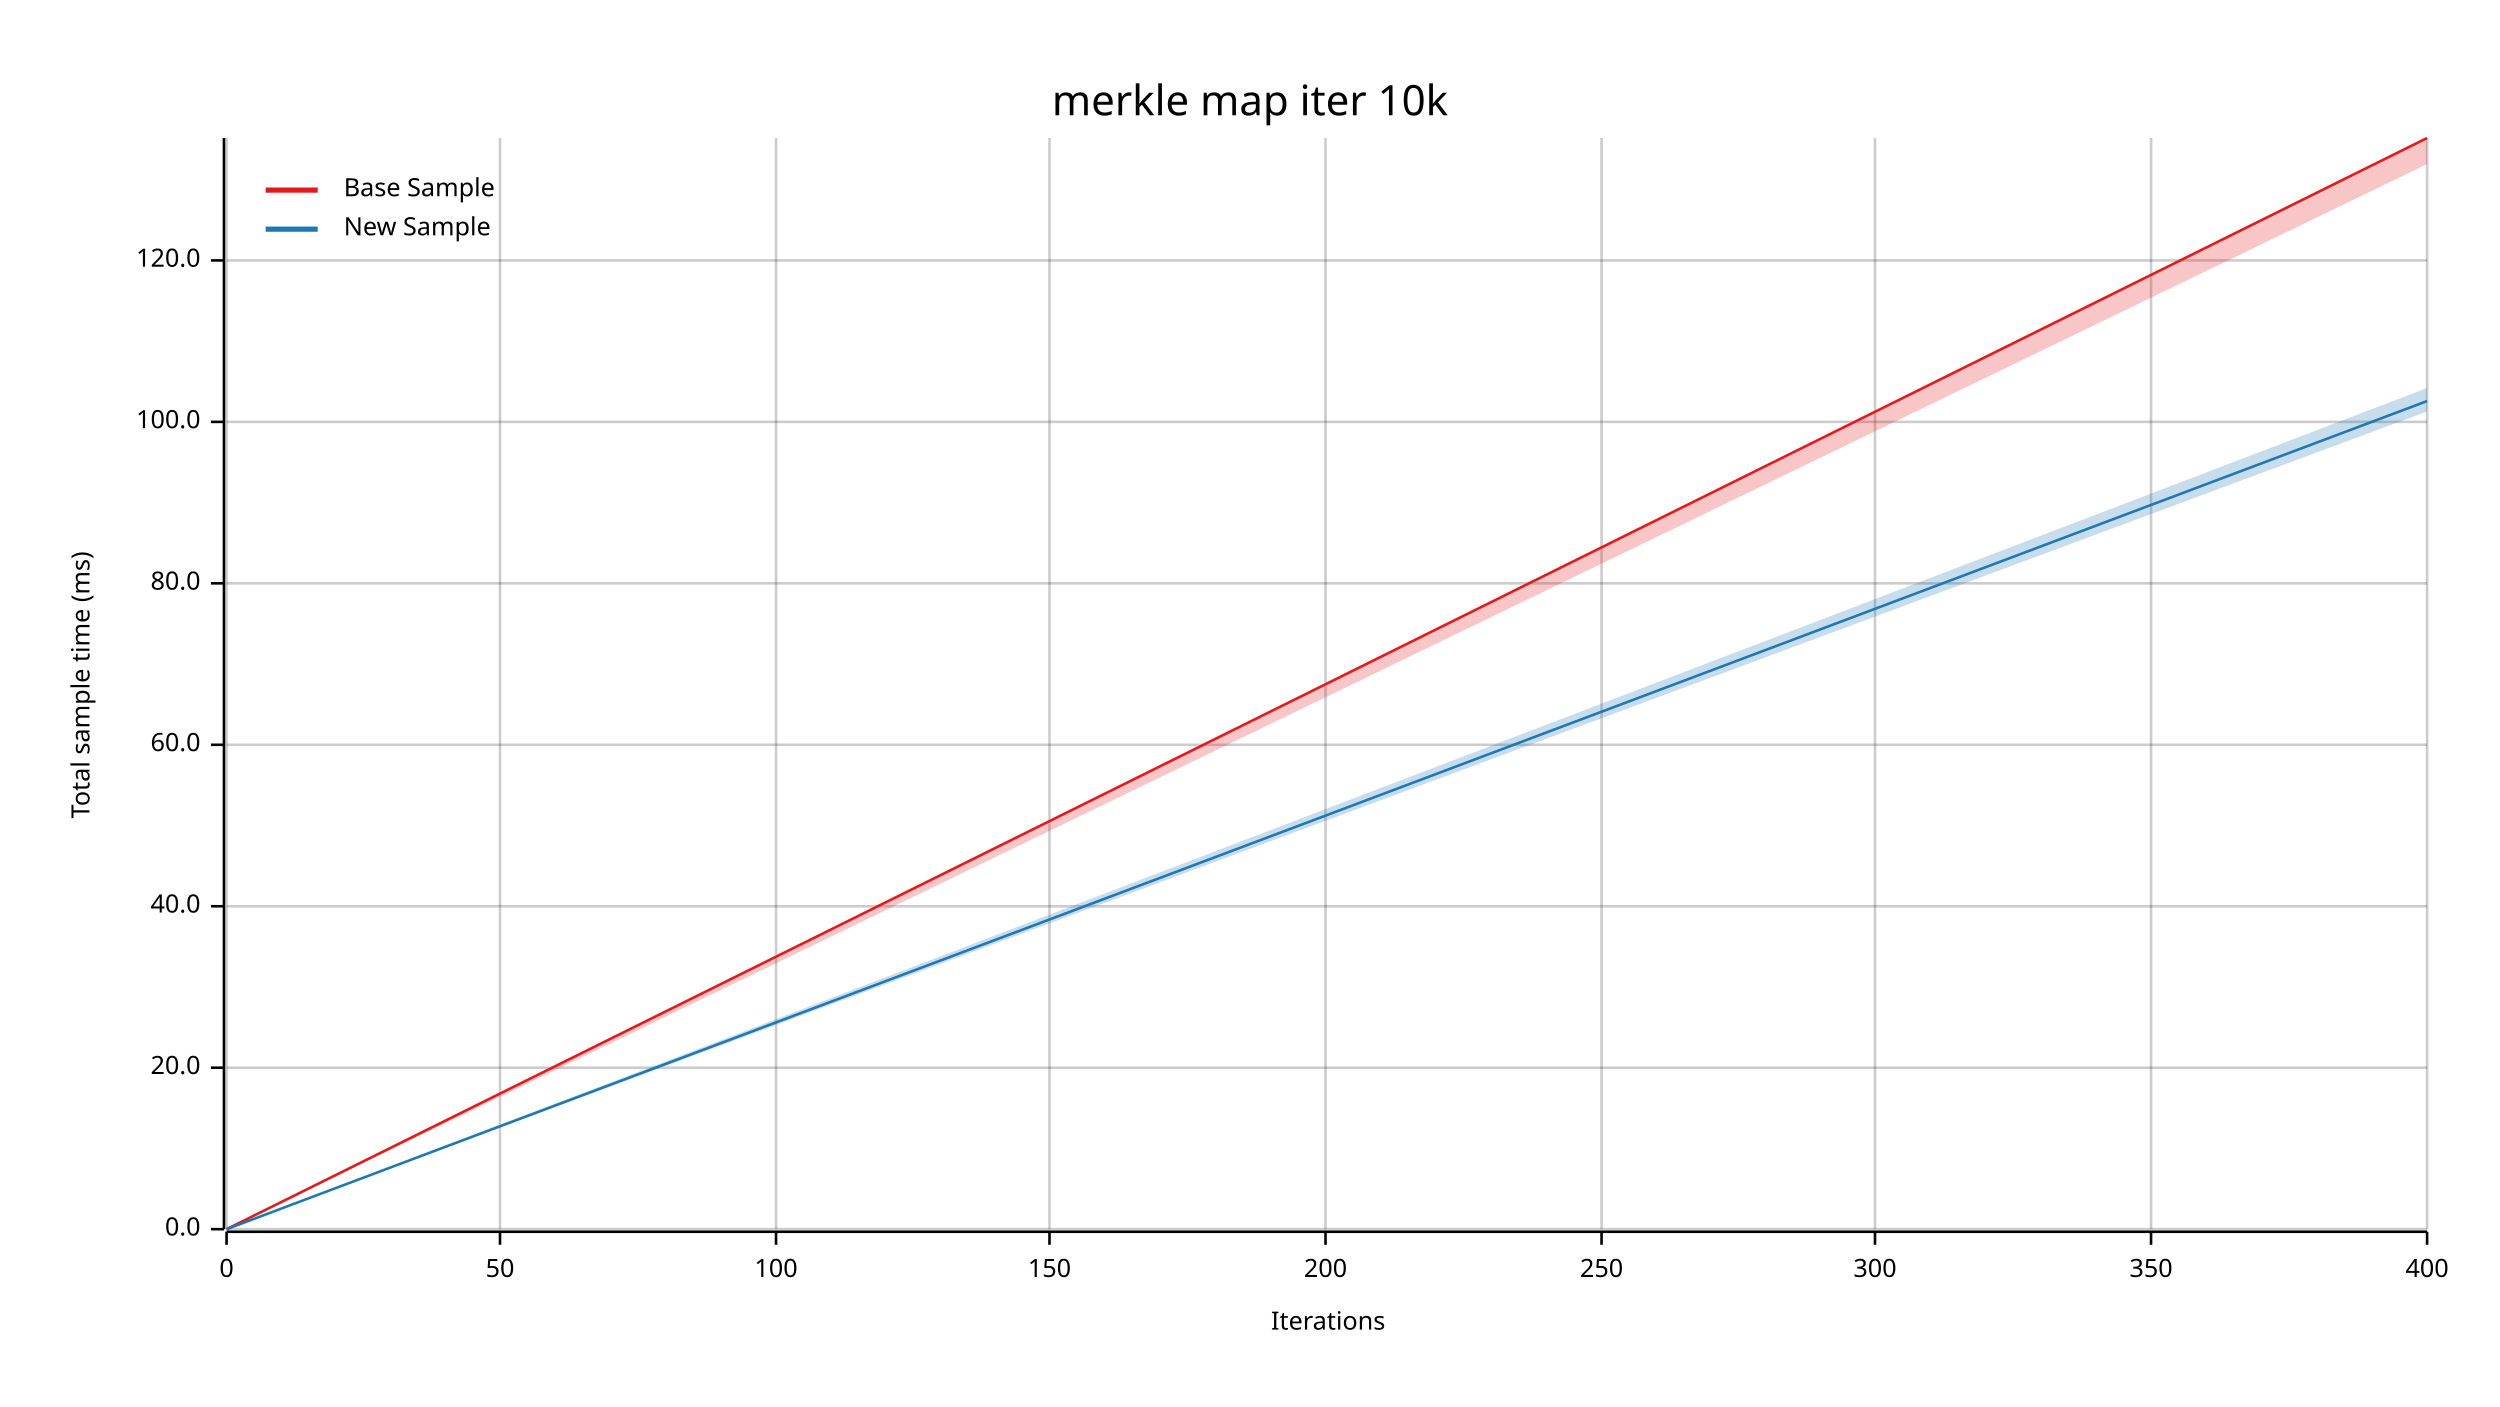
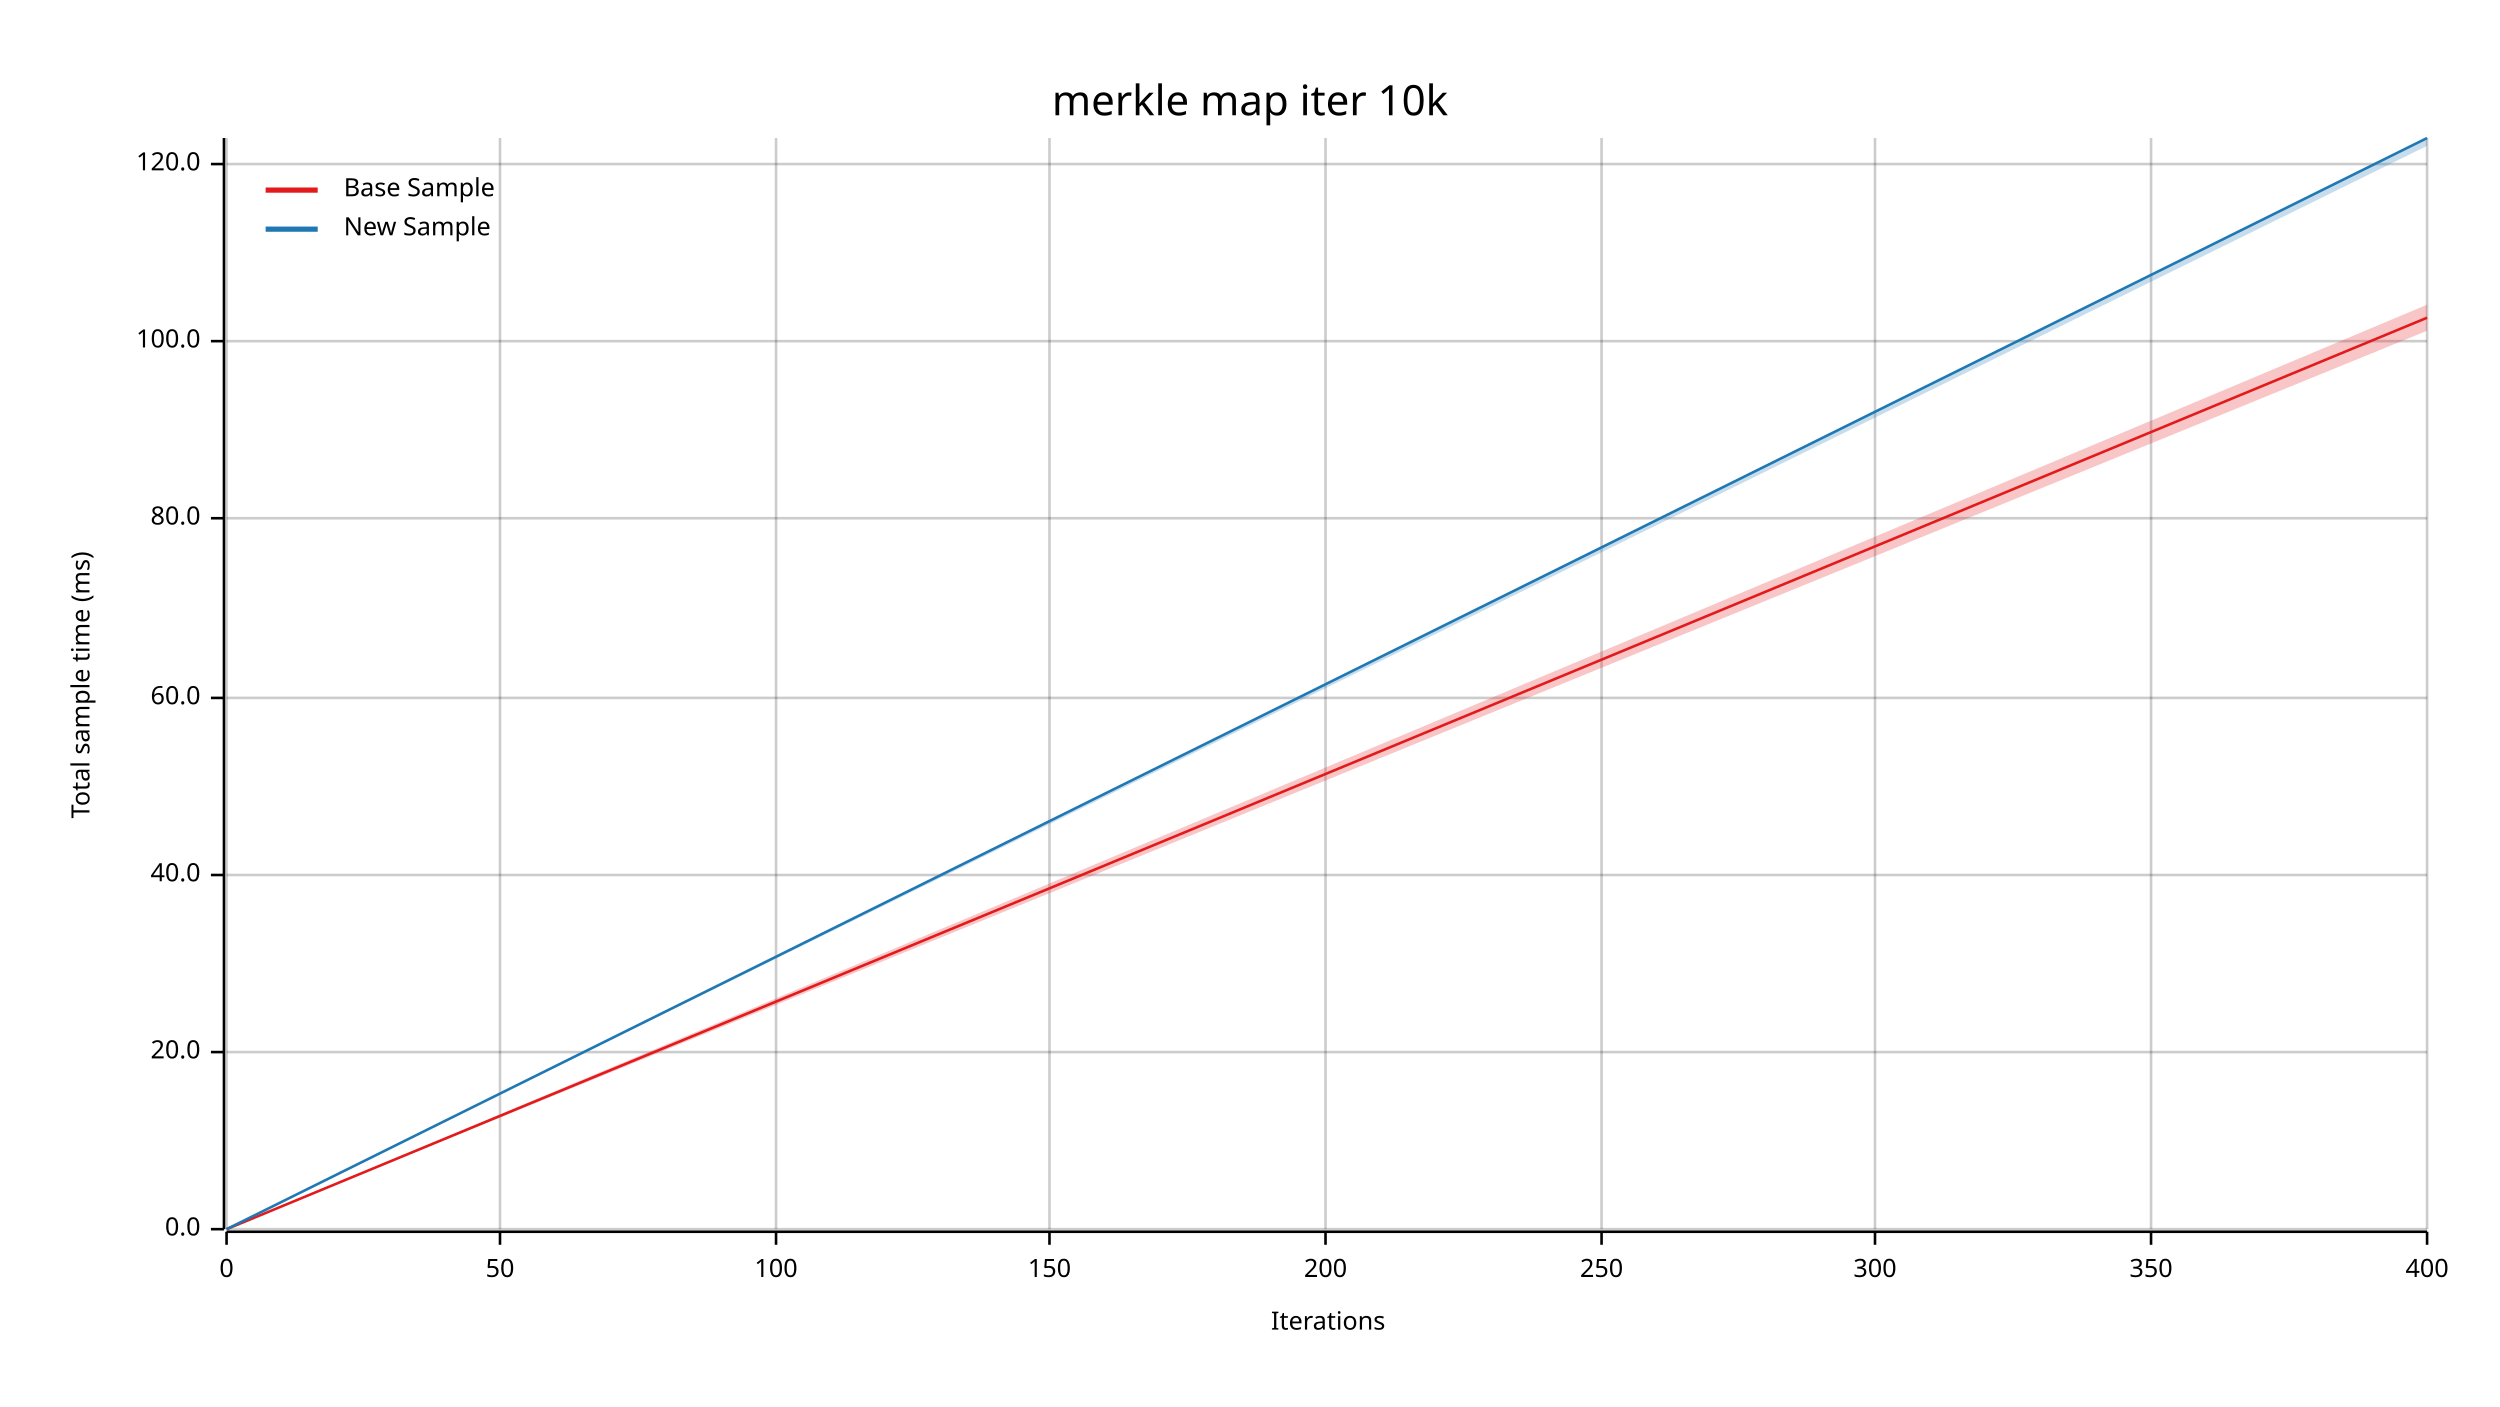
<svg xmlns="http://www.w3.org/2000/svg" width="960" height="540" viewBox="0 0 960 540">
  <text x="480" y="32" dy="0.76em" text-anchor="middle" font-family="sans-serif" font-size="16.129" opacity="1" fill="#000000">
merkle map iter 10k
</text>
  <text x="27" y="263" dy="0.76em" text-anchor="middle" font-family="sans-serif" font-size="9.677" opacity="1" fill="#000000" transform="rotate(270, 27, 263)">
Total sample time (ms)
</text>
  <text x="510" y="513" dy="-0.5ex" text-anchor="middle" font-family="sans-serif" font-size="9.677" opacity="1" fill="#000000">
Iterations
</text>
  <line opacity="0.2" stroke="#000000" stroke-width="1" x1="87" y1="472" x2="87" y2="53" />
  <line opacity="0.2" stroke="#000000" stroke-width="1" x1="192" y1="472" x2="192" y2="53" />
  <line opacity="0.2" stroke="#000000" stroke-width="1" x1="298" y1="472" x2="298" y2="53" />
  <line opacity="0.2" stroke="#000000" stroke-width="1" x1="403" y1="472" x2="403" y2="53" />
  <line opacity="0.2" stroke="#000000" stroke-width="1" x1="509" y1="472" x2="509" y2="53" />
  <line opacity="0.2" stroke="#000000" stroke-width="1" x1="615" y1="472" x2="615" y2="53" />
  <line opacity="0.2" stroke="#000000" stroke-width="1" x1="720" y1="472" x2="720" y2="53" />
  <line opacity="0.2" stroke="#000000" stroke-width="1" x1="826" y1="472" x2="826" y2="53" />
  <line opacity="0.2" stroke="#000000" stroke-width="1" x1="932" y1="472" x2="932" y2="53" />
  <line opacity="0.2" stroke="#000000" stroke-width="1" x1="87" y1="472" x2="932" y2="472" />
-   <line opacity="0.2" stroke="#000000" stroke-width="1" x1="87" y1="410" x2="932" y2="410" />
-   <line opacity="0.2" stroke="#000000" stroke-width="1" x1="87" y1="348" x2="932" y2="348" />
-   <line opacity="0.2" stroke="#000000" stroke-width="1" x1="87" y1="286" x2="932" y2="286" />
-   <line opacity="0.2" stroke="#000000" stroke-width="1" x1="87" y1="224" x2="932" y2="224" />
-   <line opacity="0.2" stroke="#000000" stroke-width="1" x1="87" y1="162" x2="932" y2="162" />
-   <line opacity="0.2" stroke="#000000" stroke-width="1" x1="87" y1="100" x2="932" y2="100" />
+   <line opacity="0.2" stroke="#000000" stroke-width="1" x1="87" y1="404" x2="932" y2="404" />
+   <line opacity="0.2" stroke="#000000" stroke-width="1" x1="87" y1="336" x2="932" y2="336" />
+   <line opacity="0.2" stroke="#000000" stroke-width="1" x1="87" y1="268" x2="932" y2="268" />
+   <line opacity="0.2" stroke="#000000" stroke-width="1" x1="87" y1="199" x2="932" y2="199" />
+   <line opacity="0.2" stroke="#000000" stroke-width="1" x1="87" y1="131" x2="932" y2="131" />
+   <line opacity="0.2" stroke="#000000" stroke-width="1" x1="87" y1="63" x2="932" y2="63" />
  <polyline fill="none" opacity="1" stroke="#000000" stroke-width="1" points="86,53 86,472 " />
  <text x="77" y="472" dy="0.5ex" text-anchor="end" font-family="sans-serif" font-size="9.677" opacity="1" fill="#000000">
0.0
</text>
  <polyline fill="none" opacity="1" stroke="#000000" stroke-width="1" points="81,472 86,472 " />
-   <text x="77" y="410" dy="0.5ex" text-anchor="end" font-family="sans-serif" font-size="9.677" opacity="1" fill="#000000">
+   <text x="77" y="404" dy="0.5ex" text-anchor="end" font-family="sans-serif" font-size="9.677" opacity="1" fill="#000000">
20.0
</text>
-   <polyline fill="none" opacity="1" stroke="#000000" stroke-width="1" points="81,410 86,410 " />
-   <text x="77" y="348" dy="0.5ex" text-anchor="end" font-family="sans-serif" font-size="9.677" opacity="1" fill="#000000">
+   <polyline fill="none" opacity="1" stroke="#000000" stroke-width="1" points="81,404 86,404 " />
+   <text x="77" y="336" dy="0.5ex" text-anchor="end" font-family="sans-serif" font-size="9.677" opacity="1" fill="#000000">
40.0
</text>
-   <polyline fill="none" opacity="1" stroke="#000000" stroke-width="1" points="81,348 86,348 " />
-   <text x="77" y="286" dy="0.5ex" text-anchor="end" font-family="sans-serif" font-size="9.677" opacity="1" fill="#000000">
+   <polyline fill="none" opacity="1" stroke="#000000" stroke-width="1" points="81,336 86,336 " />
+   <text x="77" y="268" dy="0.5ex" text-anchor="end" font-family="sans-serif" font-size="9.677" opacity="1" fill="#000000">
60.0
</text>
-   <polyline fill="none" opacity="1" stroke="#000000" stroke-width="1" points="81,286 86,286 " />
-   <text x="77" y="224" dy="0.5ex" text-anchor="end" font-family="sans-serif" font-size="9.677" opacity="1" fill="#000000">
+   <polyline fill="none" opacity="1" stroke="#000000" stroke-width="1" points="81,268 86,268 " />
+   <text x="77" y="199" dy="0.5ex" text-anchor="end" font-family="sans-serif" font-size="9.677" opacity="1" fill="#000000">
80.0
</text>
-   <polyline fill="none" opacity="1" stroke="#000000" stroke-width="1" points="81,224 86,224 " />
-   <text x="77" y="162" dy="0.5ex" text-anchor="end" font-family="sans-serif" font-size="9.677" opacity="1" fill="#000000">
+   <polyline fill="none" opacity="1" stroke="#000000" stroke-width="1" points="81,199 86,199 " />
+   <text x="77" y="131" dy="0.5ex" text-anchor="end" font-family="sans-serif" font-size="9.677" opacity="1" fill="#000000">
100.0
</text>
-   <polyline fill="none" opacity="1" stroke="#000000" stroke-width="1" points="81,162 86,162 " />
-   <text x="77" y="100" dy="0.5ex" text-anchor="end" font-family="sans-serif" font-size="9.677" opacity="1" fill="#000000">
+   <polyline fill="none" opacity="1" stroke="#000000" stroke-width="1" points="81,131 86,131 " />
+   <text x="77" y="63" dy="0.5ex" text-anchor="end" font-family="sans-serif" font-size="9.677" opacity="1" fill="#000000">
120.0
</text>
-   <polyline fill="none" opacity="1" stroke="#000000" stroke-width="1" points="81,100 86,100 " />
+   <polyline fill="none" opacity="1" stroke="#000000" stroke-width="1" points="81,63 86,63 " />
  <polyline fill="none" opacity="1" stroke="#000000" stroke-width="1" points="87,473 932,473 " />
  <text x="87" y="483" dy="0.76em" text-anchor="middle" font-family="sans-serif" font-size="9.677" opacity="1" fill="#000000">
0
</text>
  <polyline fill="none" opacity="1" stroke="#000000" stroke-width="1" points="87,473 87,478 " />
  <text x="192" y="483" dy="0.76em" text-anchor="middle" font-family="sans-serif" font-size="9.677" opacity="1" fill="#000000">
50
</text>
  <polyline fill="none" opacity="1" stroke="#000000" stroke-width="1" points="192,473 192,478 " />
  <text x="298" y="483" dy="0.76em" text-anchor="middle" font-family="sans-serif" font-size="9.677" opacity="1" fill="#000000">
100
</text>
  <polyline fill="none" opacity="1" stroke="#000000" stroke-width="1" points="298,473 298,478 " />
  <text x="403" y="483" dy="0.76em" text-anchor="middle" font-family="sans-serif" font-size="9.677" opacity="1" fill="#000000">
150
</text>
  <polyline fill="none" opacity="1" stroke="#000000" stroke-width="1" points="403,473 403,478 " />
  <text x="509" y="483" dy="0.76em" text-anchor="middle" font-family="sans-serif" font-size="9.677" opacity="1" fill="#000000">
200
</text>
  <polyline fill="none" opacity="1" stroke="#000000" stroke-width="1" points="509,473 509,478 " />
  <text x="615" y="483" dy="0.76em" text-anchor="middle" font-family="sans-serif" font-size="9.677" opacity="1" fill="#000000">
250
</text>
  <polyline fill="none" opacity="1" stroke="#000000" stroke-width="1" points="615,473 615,478 " />
  <text x="720" y="483" dy="0.76em" text-anchor="middle" font-family="sans-serif" font-size="9.677" opacity="1" fill="#000000">
300
</text>
  <polyline fill="none" opacity="1" stroke="#000000" stroke-width="1" points="720,473 720,478 " />
  <text x="826" y="483" dy="0.76em" text-anchor="middle" font-family="sans-serif" font-size="9.677" opacity="1" fill="#000000">
350
</text>
  <polyline fill="none" opacity="1" stroke="#000000" stroke-width="1" points="826,473 826,478 " />
  <text x="932" y="483" dy="0.76em" text-anchor="middle" font-family="sans-serif" font-size="9.677" opacity="1" fill="#000000">
400
</text>
  <polyline fill="none" opacity="1" stroke="#000000" stroke-width="1" points="932,473 932,478 " />
-   <polyline fill="none" opacity="1" stroke="#E31A1C" stroke-width="1" points="87,472 932,53 " />
-   <polygon opacity="0.25" fill="#E31A1C" points="87,472 932,63 932,53 " />
-   <polyline fill="none" opacity="1" stroke="#1F78B4" stroke-width="1" points="87,472 932,154 " />
-   <polygon opacity="0.25" fill="#1F78B4" points="87,472 932,158 932,149 " />
+   <polyline fill="none" opacity="1" stroke="#E31A1C" stroke-width="1" points="87,472 932,122 " />
+   <polygon opacity="0.25" fill="#E31A1C" points="87,472 932,127 932,117 " />
+   <polyline fill="none" opacity="1" stroke="#1F78B4" stroke-width="1" points="87,472 932,53 " />
+   <polygon opacity="0.25" fill="#1F78B4" points="87,472 932,56 932,53 " />
  <text x="132" y="68" dy="0.76em" text-anchor="start" font-family="sans-serif" font-size="9.677" opacity="1" fill="#000000">
Base Sample
</text>
  <text x="132" y="83" dy="0.76em" text-anchor="start" font-family="sans-serif" font-size="9.677" opacity="1" fill="#000000">
New Sample
</text>
  <polyline fill="none" opacity="1" stroke="#E31A1C" stroke-width="2" points="102,73 122,73 " />
  <polyline fill="none" opacity="1" stroke="#1F78B4" stroke-width="2" points="102,88 122,88 " />
</svg>
